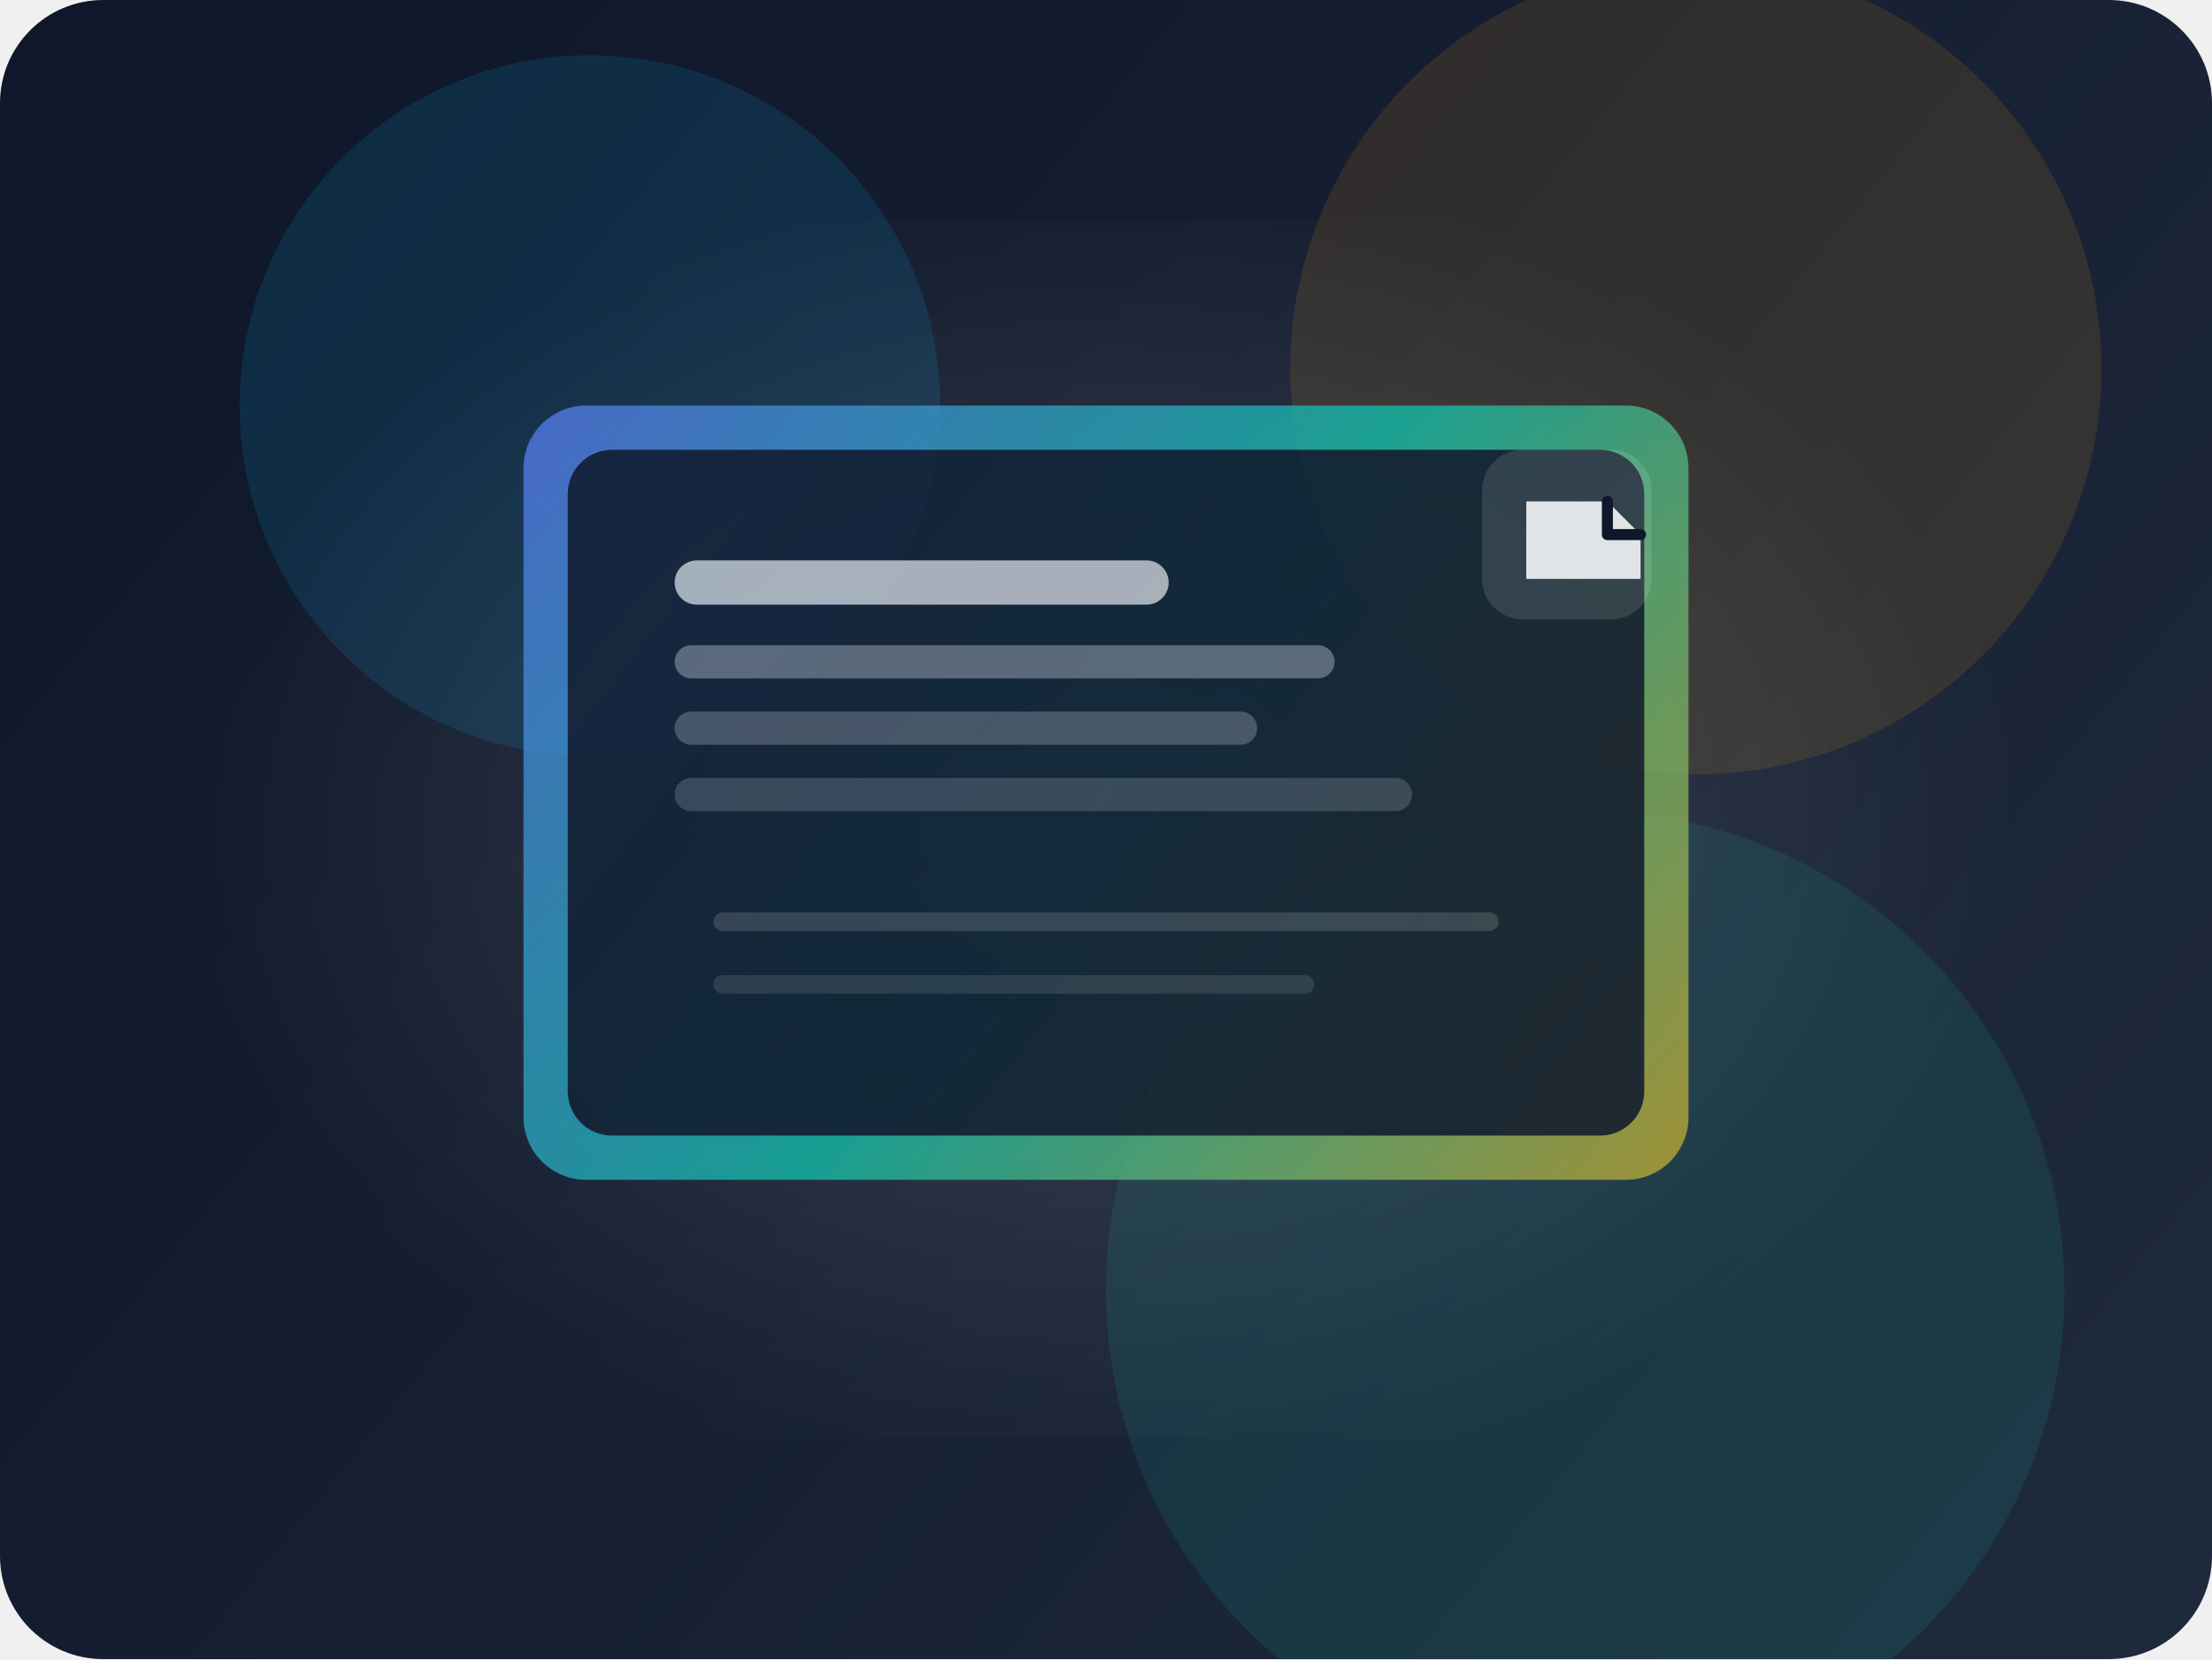
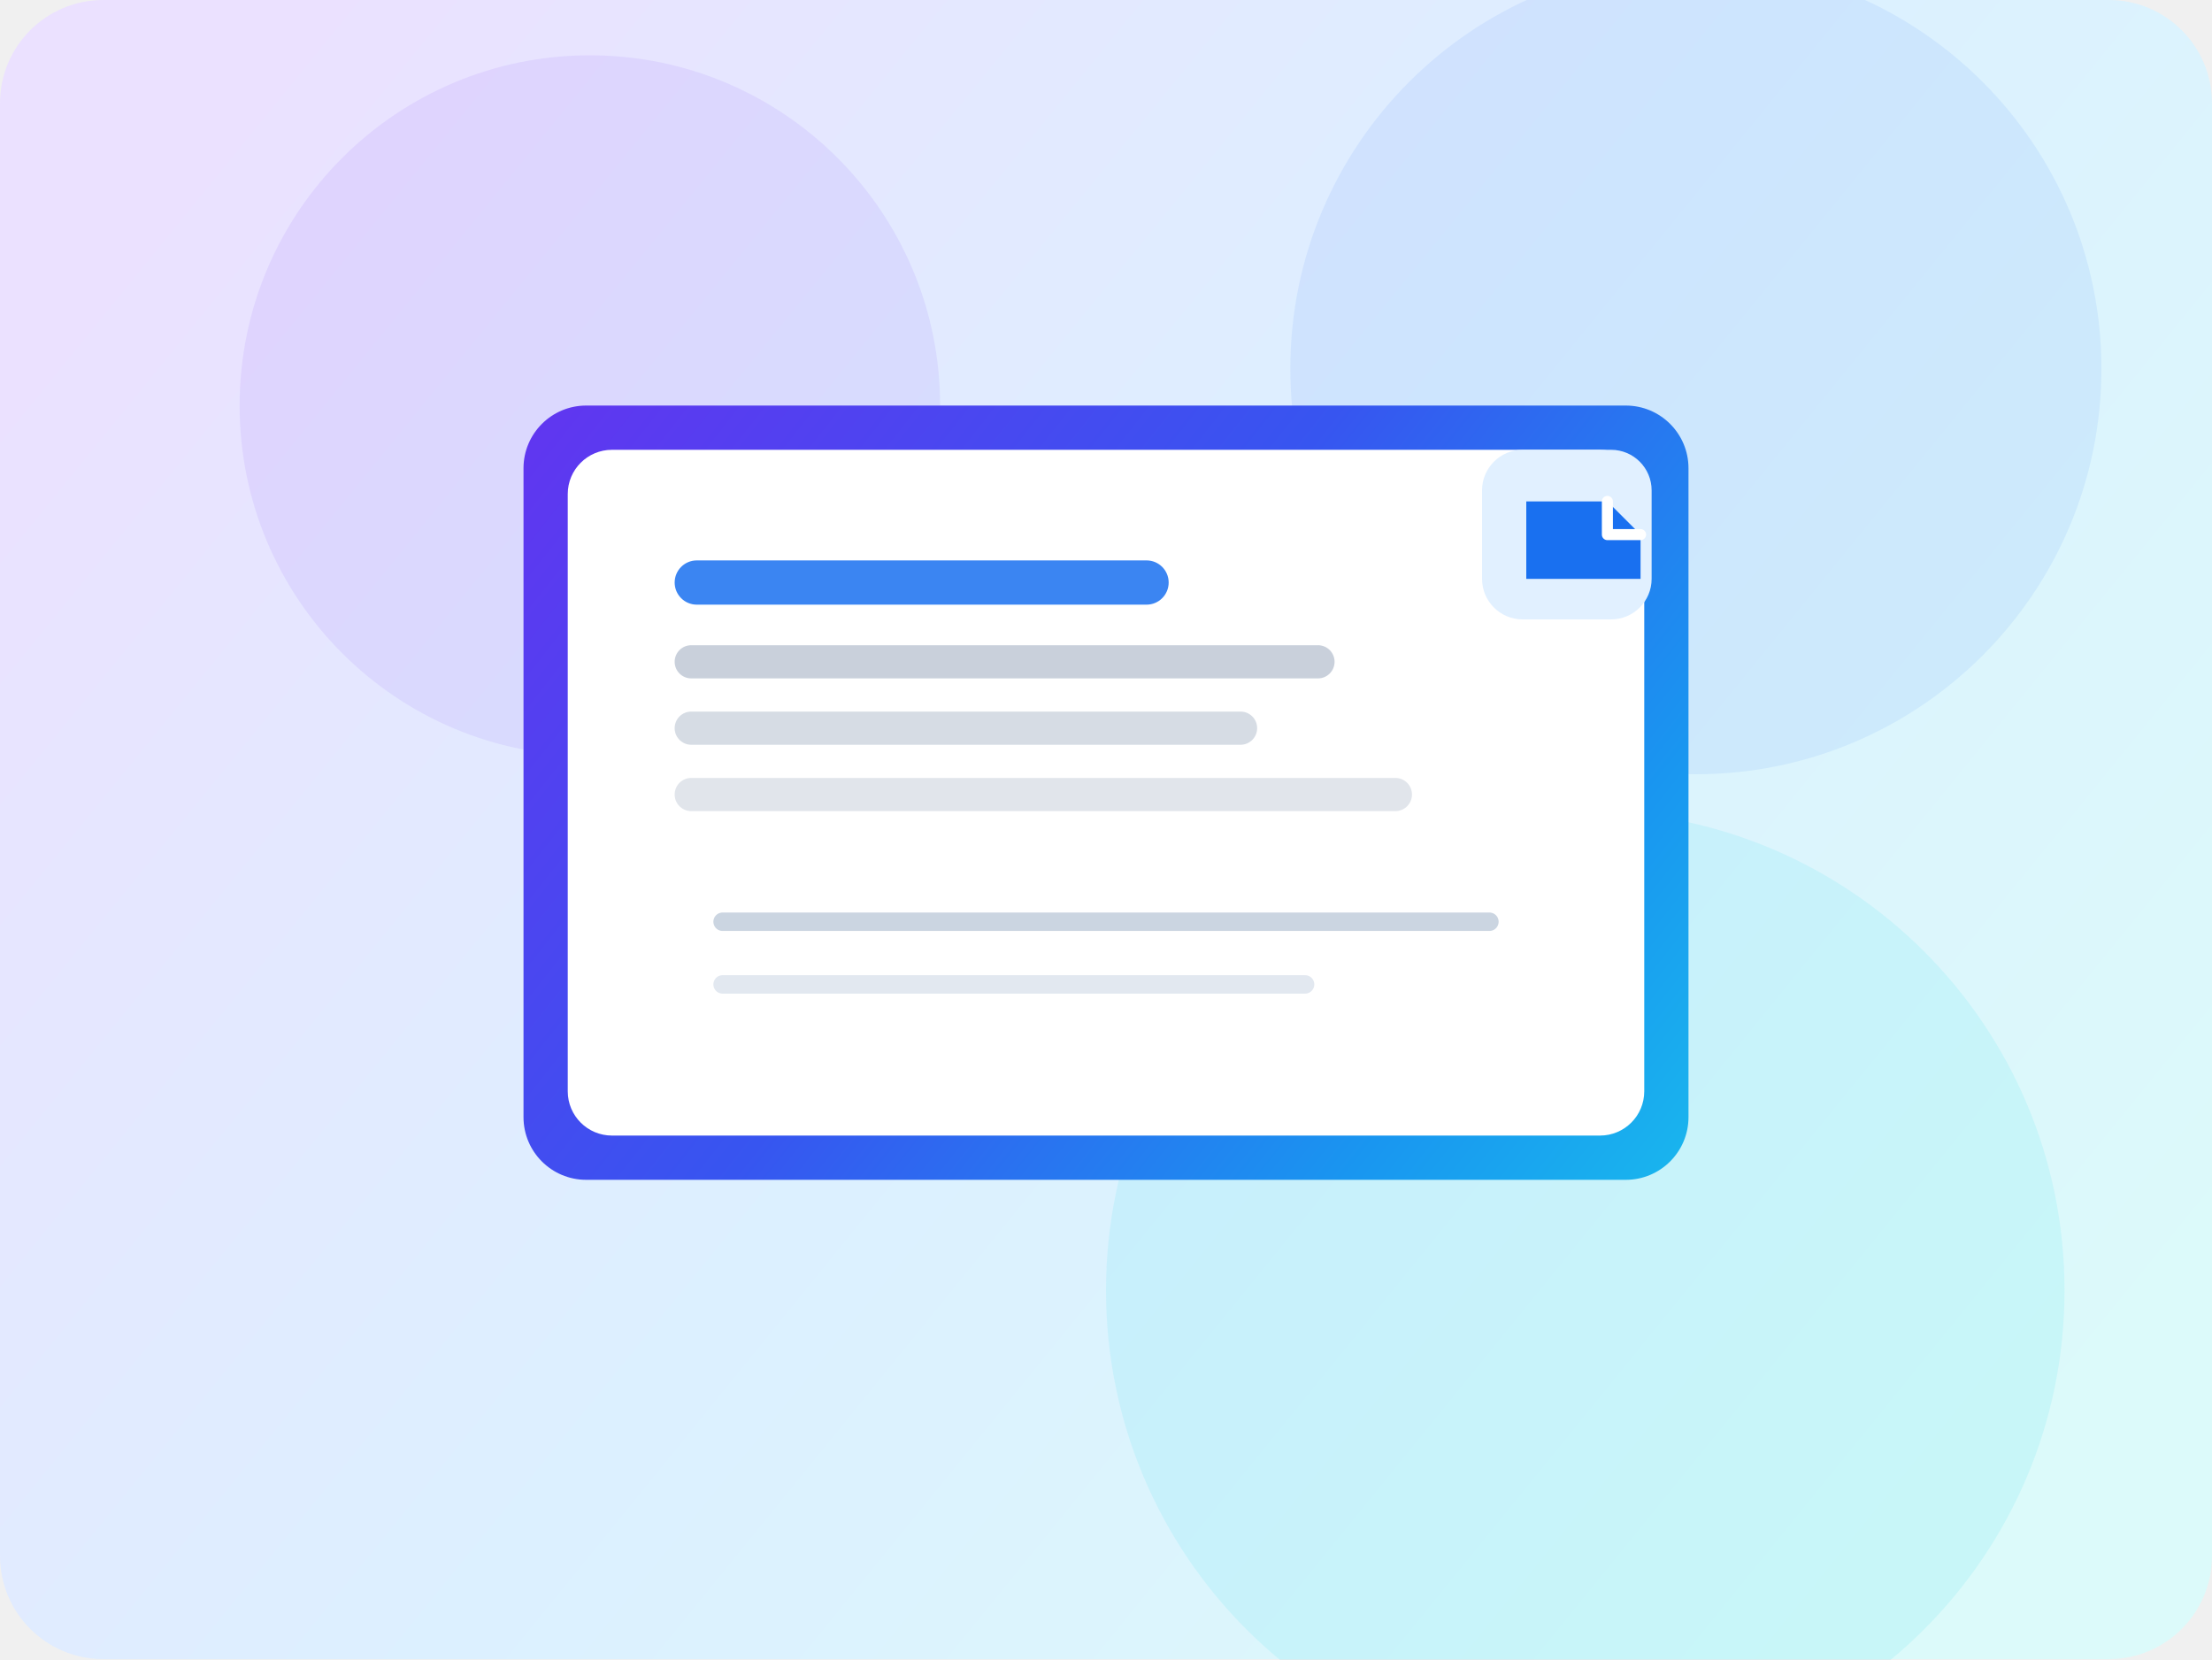
<svg xmlns="http://www.w3.org/2000/svg" viewBox="0 0 1200 900" fill="none">
  <defs>
    <linearGradient id="bg" x1="120" y1="60" x2="1080" y2="840" gradientUnits="userSpaceOnUse">
-       <stop stop-color="#0f172a" />
-       <stop offset="1" stop-color="#1e293b" />
+       <stop stop-color="#ebe1ff" />
+       <stop offset="0.5" stop-color="#dcf0ff" />
+       <stop offset="1" stop-color="#dcfafa" />
    </linearGradient>
    <linearGradient id="accent" x1="220" y1="160" x2="980" y2="760" gradientUnits="userSpaceOnUse">
-       <stop stop-color="#6366f1" />
-       <stop offset="0.48" stop-color="#14b8a6" />
-       <stop offset="1" stop-color="#f59e0b" />
+       <stop stop-color="#6c2df0" />
+       <stop offset="0.45" stop-color="#3755f0" />
+       <stop offset="0.72" stop-color="#1996f0" />
+       <stop offset="1" stop-color="#19d2eb" />
    </linearGradient>
-     <radialGradient id="glow" cx="0" cy="0" r="1" gradientUnits="userSpaceOnUse" gradientTransform="translate(600 450) rotate(90) scale(360 500)">
-       <stop stop-color="#ffffff" stop-opacity="0.16" />
-       <stop offset="1" stop-color="#ffffff" stop-opacity="0" />
-     </radialGradient>
  </defs>
  <rect width="1200" height="900" rx="56" fill="url(#bg)" />
-   <circle cx="320" cy="220" r="190" fill="#0ea5e9" fill-opacity="0.14" />
-   <circle cx="920" cy="200" r="220" fill="#f59e0b" fill-opacity="0.12" />
-   <circle cx="860" cy="700" r="260" fill="#14b8a6" fill-opacity="0.12" />
-   <rect x="110" y="120" width="980" height="660" rx="44" fill="url(#glow)" />
-   <g opacity="0.9">
-     <rect x="284" y="220" width="632" height="420" rx="34" fill="url(#accent)" fill-opacity="0.9" />
-     <rect x="308" y="244" width="584" height="372" rx="24" fill="#0f172a" fill-opacity="0.88" />
-     <rect x="366" y="304" width="268" height="24" rx="12" fill="#e2e8f0" fill-opacity="0.78" />
-     <rect x="366" y="350" width="358" height="18" rx="9" fill="#cbd5e1" fill-opacity="0.42" />
-     <rect x="366" y="386" width="316" height="18" rx="9" fill="#cbd5e1" fill-opacity="0.3" />
-     <rect x="366" y="422" width="400" height="18" rx="9" fill="#cbd5e1" fill-opacity="0.22" />
-     <path d="M392 500h416" stroke="#f8fafc" stroke-opacity="0.16" stroke-width="10" stroke-linecap="round" />
-     <path d="M392 534h316" stroke="#f8fafc" stroke-opacity="0.12" stroke-width="10" stroke-linecap="round" />
+   <circle cx="320" cy="220" r="190" fill="#6c2df0" fill-opacity="0.08" />
+   <circle cx="920" cy="200" r="220" fill="#1970f0" fill-opacity="0.08" />
+   <circle cx="860" cy="700" r="260" fill="#19d2eb" fill-opacity="0.1" />
+   <g>
+     <rect x="284" y="220" width="632" height="420" rx="34" fill="url(#accent)" />
+     <rect x="308" y="244" width="584" height="372" rx="24" fill="#ffffff" />
+     <rect x="366" y="304" width="268" height="24" rx="12" fill="#1970f0" fill-opacity="0.85" />
+     <rect x="366" y="350" width="358" height="18" rx="9" fill="#94a3b8" fill-opacity="0.5" />
+     <rect x="366" y="386" width="316" height="18" rx="9" fill="#94a3b8" fill-opacity="0.38" />
+     <rect x="366" y="422" width="400" height="18" rx="9" fill="#94a3b8" fill-opacity="0.28" />
+     <path d="M392 500h416" stroke="#cbd5e1" stroke-width="10" stroke-linecap="round" />
+     <path d="M392 534h316" stroke="#e2e8f0" stroke-width="10" stroke-linecap="round" />
  </g>
  <g transform="translate(804 244)">
-     <rect x="0" y="0" width="92" height="92" rx="22" fill="#f8fafc" fill-opacity="0.12" />
-     <path d="M24 28h44l18 18v24H24V28Z" fill="#f8fafc" fill-opacity="0.88" />
-     <path d="M68 28v18h18" stroke="#0f172a" stroke-width="6" stroke-linecap="round" stroke-linejoin="round" />
+     <rect x="0" y="0" width="92" height="92" rx="22" fill="#e1f0ff" />
+     <path d="M24 28h44l18 18v24H24V28Z" fill="#1970f0" />
+     <path d="M68 28v18h18" stroke="#ffffff" stroke-width="6" stroke-linecap="round" stroke-linejoin="round" />
  </g>
</svg>
